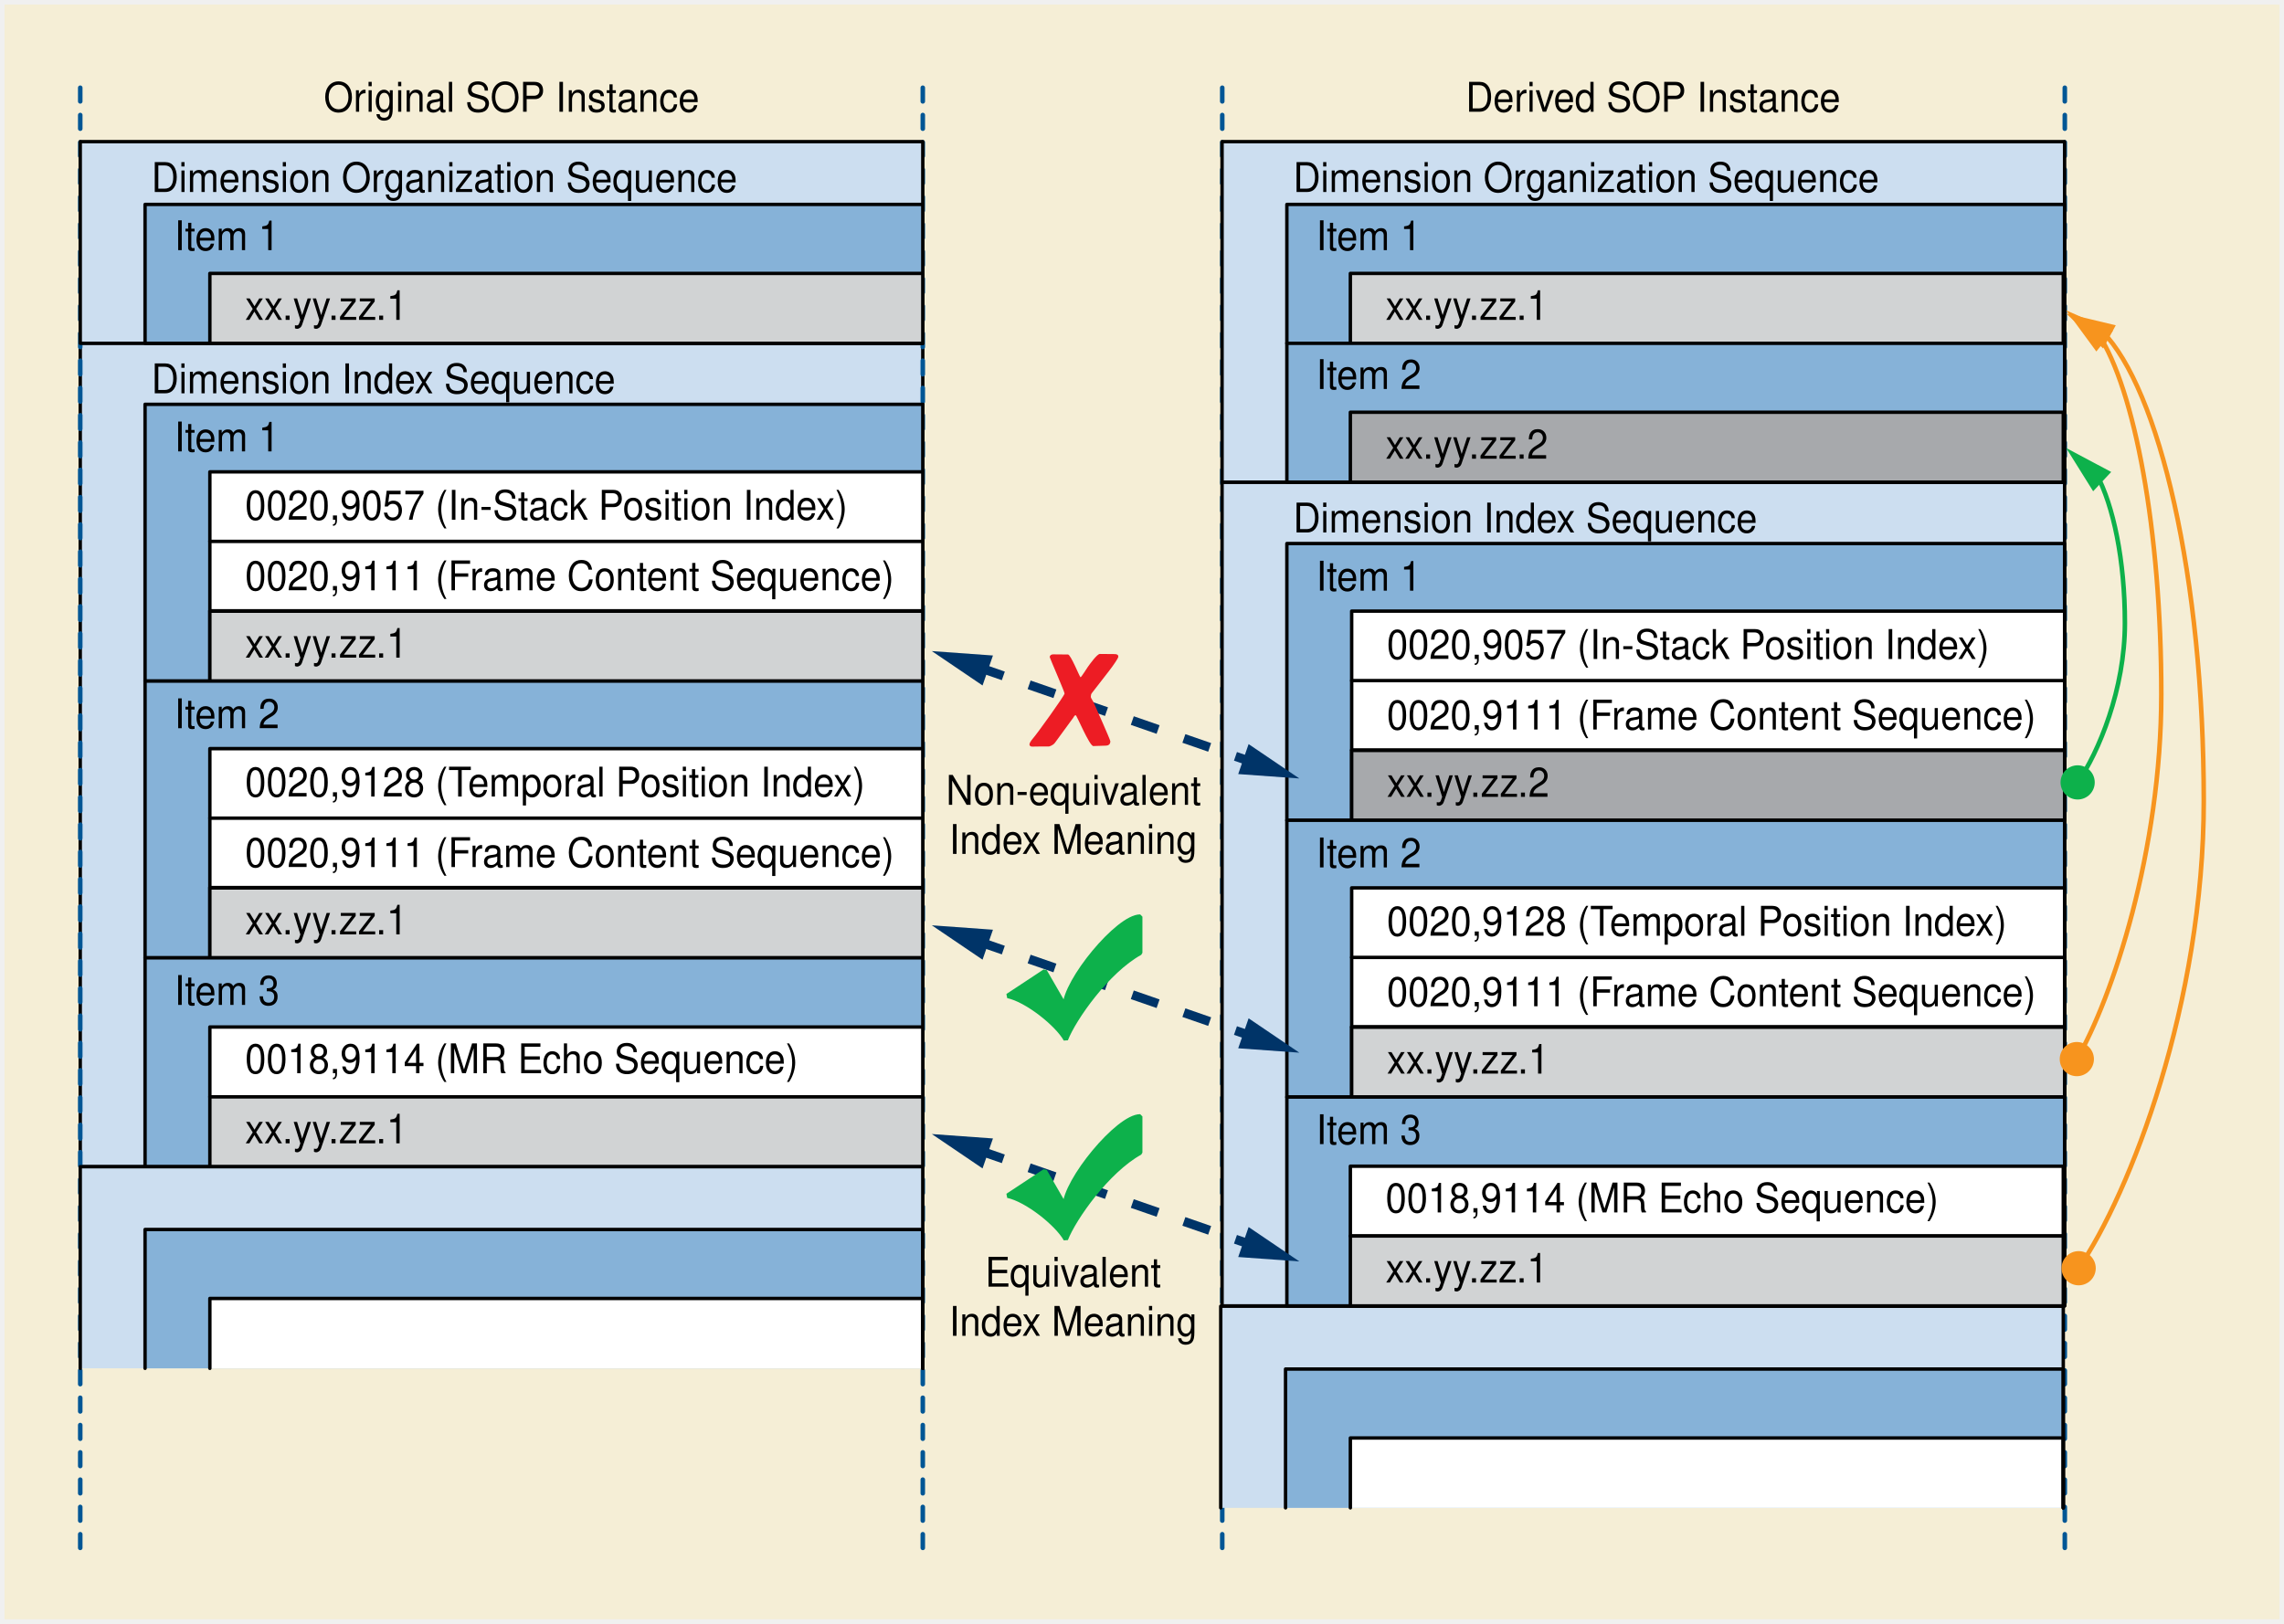
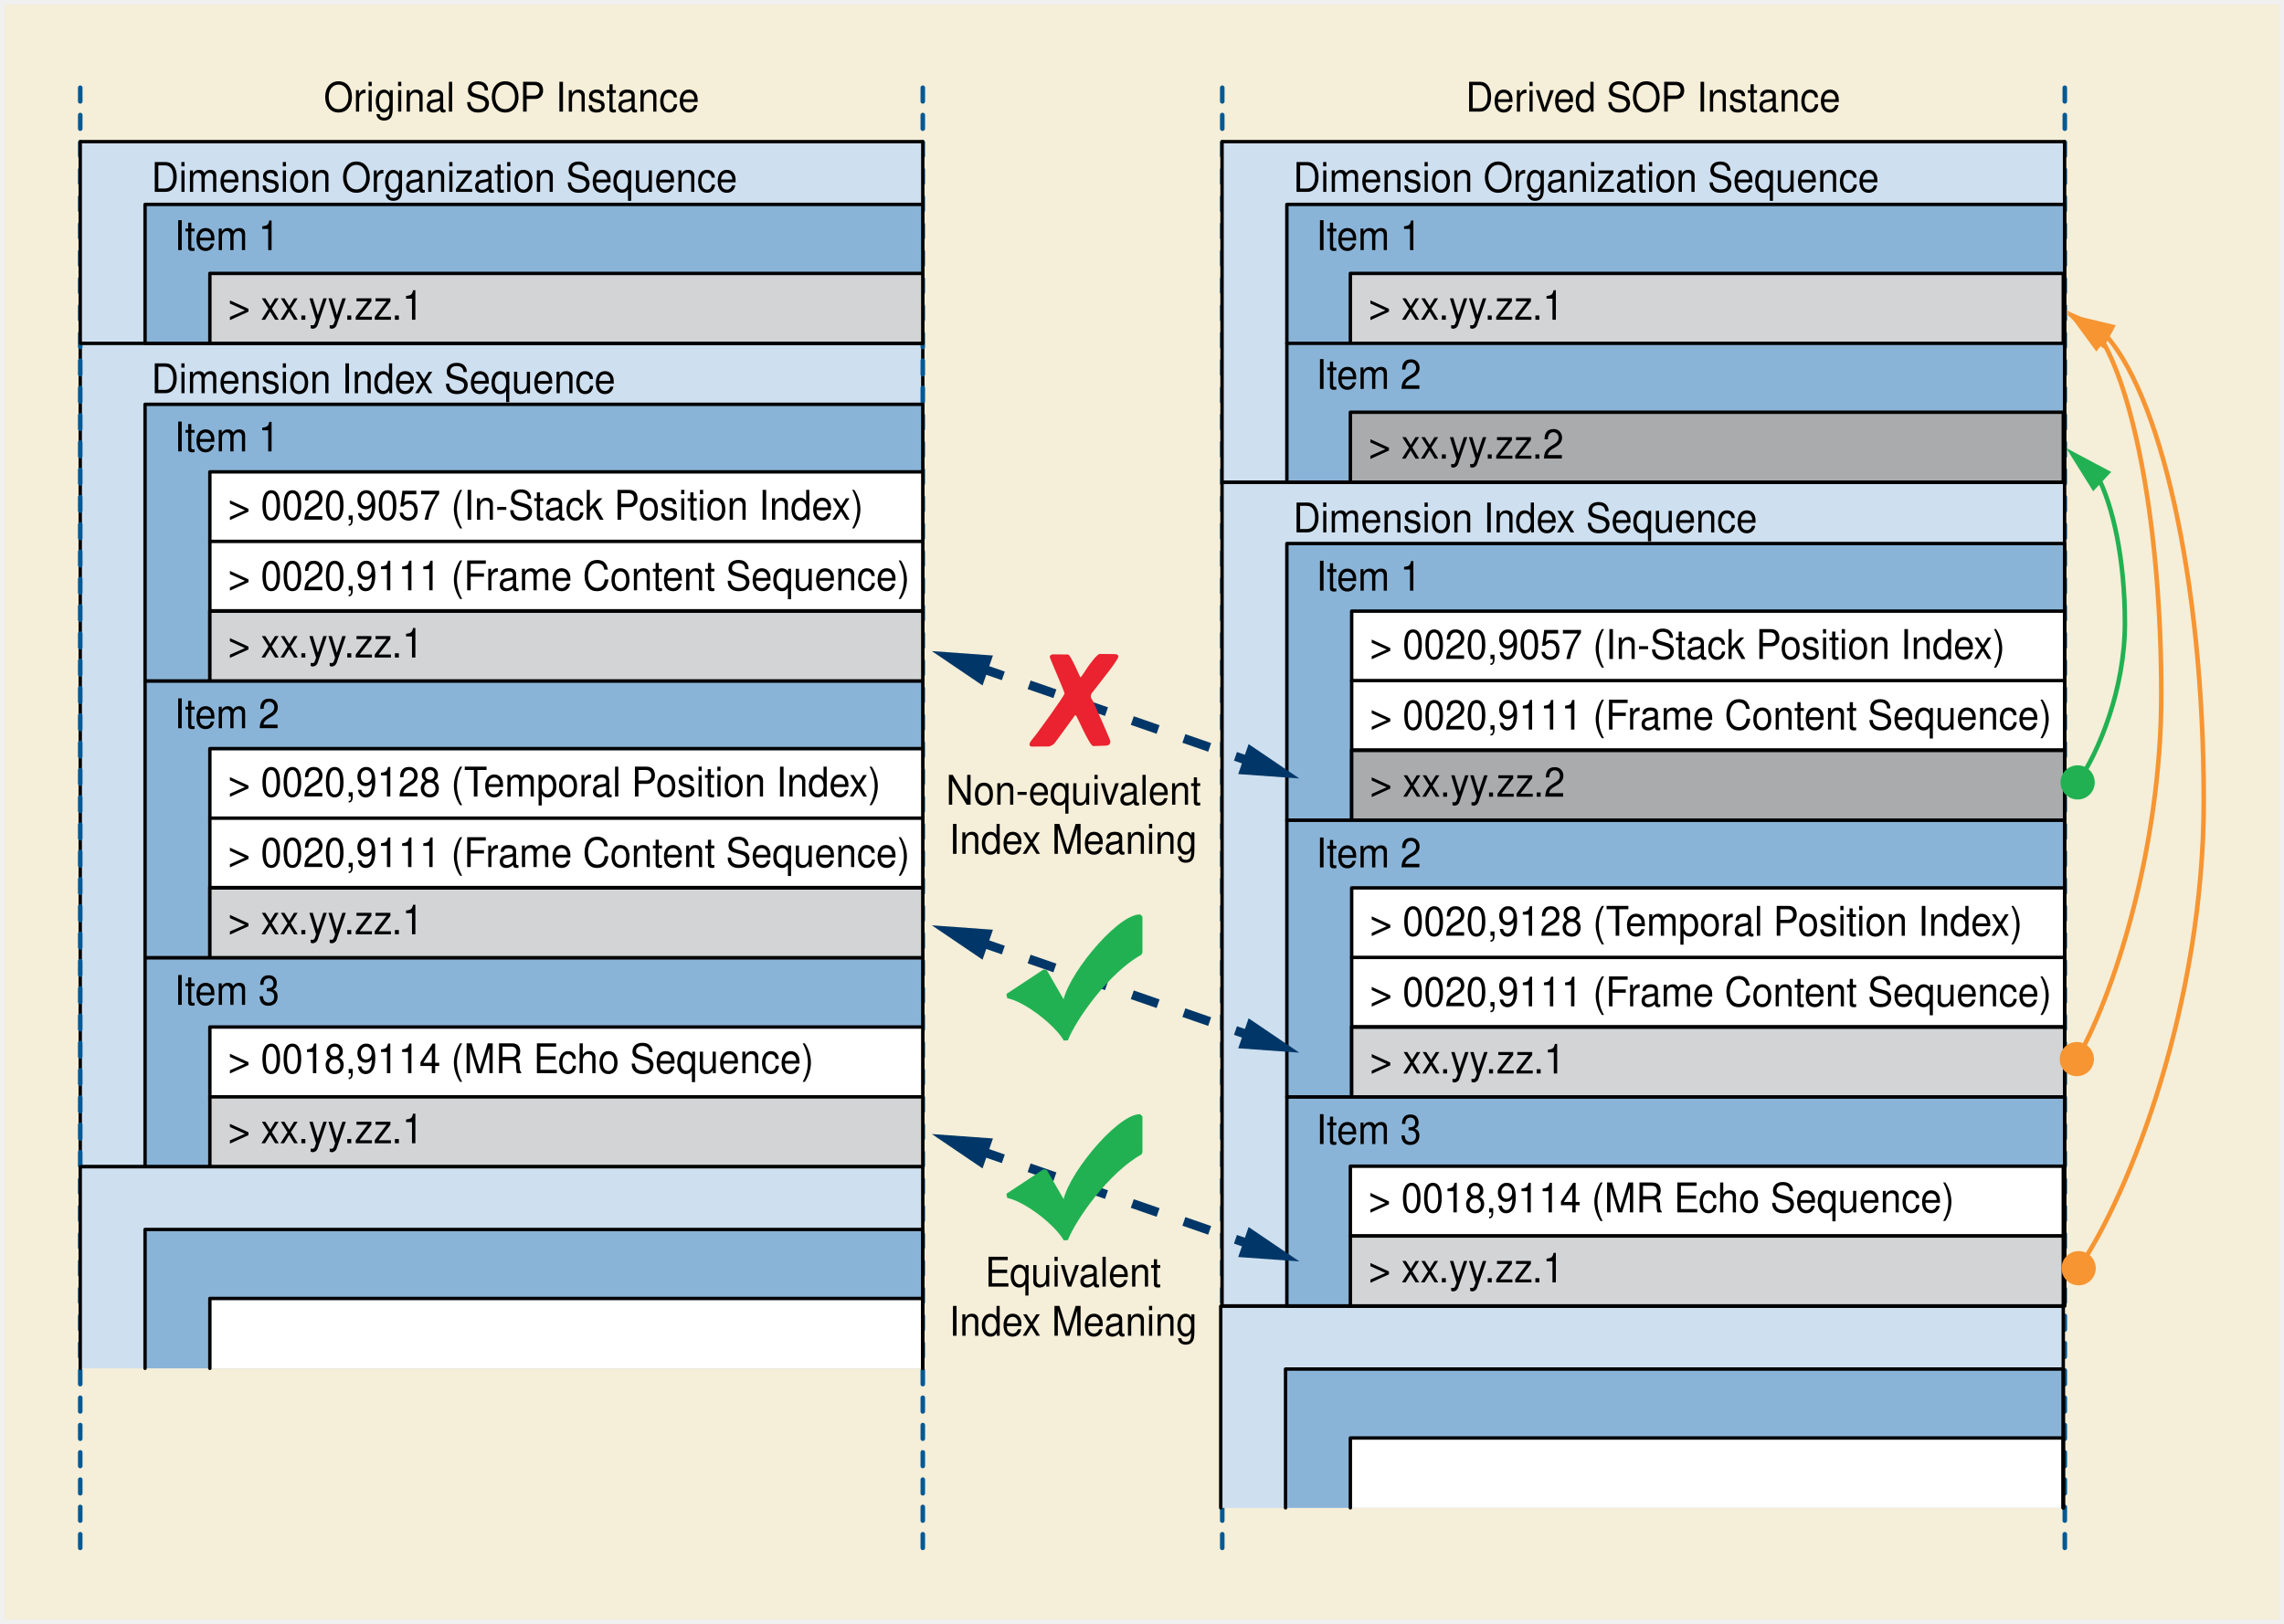
<svg xmlns="http://www.w3.org/2000/svg" version="1.1" id="Layer_1" x="0px" y="0px" width="502px" height="357px" viewBox="0 0 502 357" enable-background="new 0 0 502 357" xml:space="preserve">
  <defs>
    <style type="text/css">
	text {
	  font-family: Helvetica, Verdana, ArialUnicodeMS, san-serif
	}
	</style>
  </defs>
  <g>
   </g>
-   <rect x="1" y="1" fill="#F5EED6" width="500" height="355" />
  <g>
+     <rect x="1" y="1" fill="#F5EED8" width="500" height="355" />
    <g>
      <g>
-         <line fill="#4F8ABE" stroke="#005695" stroke-linecap="round" stroke-linejoin="round" stroke-miterlimit="1" stroke-dasharray="3" x1="453.822" y1="340.288" x2="453.822" y2="16.712" />
-         <line fill="#4F8ABE" stroke="#005695" stroke-linecap="round" stroke-linejoin="round" stroke-miterlimit="1" stroke-dasharray="3" x1="268.639" y1="340.288" x2="268.639" y2="16.712" />
+         <line fill="#538DBE" stroke="#005995" stroke-linecap="round" stroke-linejoin="round" stroke-miterlimit="1" stroke-dasharray="3" x1="453.822" y1="340.288" x2="453.822" y2="16.712" />
+         <line fill="#538DBE" stroke="#005995" stroke-linecap="round" stroke-linejoin="round" stroke-miterlimit="1" stroke-dasharray="3" x1="268.639" y1="340.288" x2="268.639" y2="16.712" />
        <rect x="304.854" y="18.125" fill="none" width="117.313" height="8.51" />
-         <text transform="matrix(0.9288 0 0 1 322.1562 24.5591)" font-size="9">Derived SOP Instance</text>
-         <rect x="268.595" y="106.008" fill="#CCDEF0" stroke="#010101" stroke-width="0.75" stroke-linecap="round" stroke-linejoin="round" stroke-miterlimit="1" width="185.184" height="181.081" />
-         <rect x="268.595" y="31.139" fill="#CCDEF0" stroke="#010101" stroke-width="0.75" stroke-linecap="round" stroke-linejoin="round" stroke-miterlimit="1" width="185.184" height="74.853" />
+         <text transform="matrix(0.9288 0 0 1 322.1562 24.5381)" font-size="9">Derived SOP Instance</text>
+         <rect x="268.595" y="106.008" fill="#CEDFEF" stroke="#010101" stroke-width="0.75" stroke-linecap="round" stroke-linejoin="round" stroke-miterlimit="1" width="185.184" height="181.081" />
+         <rect x="268.595" y="31.139" fill="#CEDFEF" stroke="#010101" stroke-width="0.75" stroke-linecap="round" stroke-linejoin="round" stroke-miterlimit="1" width="185.184" height="74.853" />
        <rect x="284.234" y="35.766" fill="none" width="166.378" height="8.51" />
-         <text transform="matrix(0.9288 0 0 1 284.2305 42.2041)" font-size="9">Dimension Organization Sequence</text>
-         <rect x="282.84" y="44.944" fill="#86B2D8" stroke="#010101" stroke-width="0.75" stroke-linecap="round" stroke-linejoin="round" stroke-miterlimit="1" width="170.938" height="30.524" />
+         <text transform="matrix(0.9288 0 0 1 284.2305 42.1831)" font-size="9">Dimension Organization Sequence</text>
+         <rect x="282.84" y="44.944" fill="#8AB4D7" stroke="#010101" stroke-width="0.75" stroke-linecap="round" stroke-linejoin="round" stroke-miterlimit="1" width="170.938" height="30.524" />
        <rect x="289.279" y="48.556" fill="none" width="161.333" height="8.511" />
-         <text transform="matrix(0.9288 0 0 1 289.2754 54.9946)" font-size="9">Item 1</text>
-         <rect x="296.795" y="60.104" fill="#D1D3D4" stroke="#010101" stroke-width="0.75" stroke-linecap="round" stroke-linejoin="round" stroke-miterlimit="1" width="156.694" height="15.364" />
-         <rect x="304.533" y="63.882" fill="none" width="143.013" height="8.51" />
-         <text transform="matrix(0.9288 0 0 1 304.5303 70.3208)" font-size="9">xx.yy.zz.1</text>
-         <rect x="282.84" y="75.468" fill="#86B2D8" stroke="#010101" stroke-width="0.75" stroke-linecap="round" stroke-linejoin="round" stroke-miterlimit="1" width="170.938" height="30.524" />
+         <text transform="matrix(0.9288 0 0 1 289.2754 54.9736)" font-size="9">Item 1</text>
+         <rect x="296.795" y="60.104" fill="#D2D4D5" stroke="#010101" stroke-width="0.75" stroke-linecap="round" stroke-linejoin="round" stroke-miterlimit="1" width="156.694" height="15.364" />
+         <rect x="300.783" y="63.882" fill="none" width="143.013" height="8.51" />
+         <text transform="matrix(0.9288 0 0 1 300.7803 70.2998)" font-size="9">&gt; xx.yy.zz.1</text>
+         <rect x="282.84" y="75.468" fill="#8AB4D7" stroke="#010101" stroke-width="0.75" stroke-linecap="round" stroke-linejoin="round" stroke-miterlimit="1" width="170.938" height="30.524" />
        <rect x="289.279" y="79.08" fill="none" width="161.333" height="8.511" />
-         <text transform="matrix(0.9288 0 0 1 289.2754 85.5181)" font-size="9">Item 2</text>
-         <rect x="296.795" y="90.629" fill="#A7A9AC" stroke="#010101" stroke-width="0.75" stroke-linecap="round" stroke-linejoin="round" stroke-miterlimit="1" width="156.694" height="15.364" />
-         <rect x="304.533" y="94.407" fill="none" width="143.013" height="8.51" />
-         <text transform="matrix(0.9288 0 0 1 304.5303 100.8442)" font-size="9">xx.yy.zz.2</text>
-         <rect x="268.595" y="287.159" fill="#CCDEF0" width="185.184" height="44.328" />
-         <rect x="282.84" y="300.964" fill="#86B2D8" width="170.938" height="30.523" />
+         <text transform="matrix(0.9288 0 0 1 289.2754 85.4971)" font-size="9">Item 2</text>
+         <rect x="296.795" y="90.629" fill="#A9ABAD" stroke="#010101" stroke-width="0.75" stroke-linecap="round" stroke-linejoin="round" stroke-miterlimit="1" width="156.694" height="15.364" />
+         <rect x="300.783" y="94.407" fill="none" width="143.013" height="8.51" />
+         <text transform="matrix(0.9288 0 0 1 300.7803 100.8232)" font-size="9">&gt; xx.yy.zz.2</text>
+         <rect x="268.595" y="287.159" fill="#CEDFEF" width="185.184" height="44.328" />
+         <rect x="282.84" y="300.964" fill="#8AB4D7" width="170.938" height="30.523" />
        <rect x="296.795" y="316.124" fill="#FFFFFF" width="156.694" height="15.365" />
        <polyline fill="none" stroke="#010101" stroke-width="0.75" stroke-linecap="round" stroke-linejoin="round" stroke-miterlimit="1" points="     453.489,331.489 453.489,287.161 268.306,287.161 268.306,331.489    " />
        <polyline fill="none" stroke="#010101" stroke-width="0.75" stroke-linecap="round" stroke-linejoin="round" stroke-miterlimit="1" points="     453.489,331.489 453.489,300.966 282.551,300.966 282.551,331.489    " />
        <polyline fill="none" stroke="#010101" stroke-width="0.75" stroke-linecap="round" stroke-linejoin="round" stroke-miterlimit="1" points="     296.795,331.489 296.795,316.124 453.489,316.124 453.489,331.489    " />
        <rect x="284.234" y="110.633" fill="none" width="166.378" height="8.51" />
-         <text transform="matrix(0.9288 0 0 1 284.2305 117.0571)" font-size="9">Dimension Index Sequence</text>
-         <rect x="282.84" y="119.492" fill="#86B2D8" stroke="#010101" stroke-width="0.75" stroke-linecap="round" stroke-linejoin="round" stroke-miterlimit="1" width="170.938" height="60.844" />
+         <text transform="matrix(0.9288 0 0 1 284.2305 117.0361)" font-size="9">Dimension Index Sequence</text>
+         <rect x="282.84" y="119.492" fill="#8AB4D7" stroke="#010101" stroke-width="0.75" stroke-linecap="round" stroke-linejoin="round" stroke-miterlimit="1" width="170.938" height="60.844" />
        <g>
          <rect x="289.279" y="123.413" fill="none" width="161.333" height="10.936" />
          <text transform="matrix(0.9288 0 0 1 289.2754 129.8447)" font-size="9">Item 1</text>
        </g>
        <rect x="297.084" y="134.348" fill="#FFFFFF" stroke="#010101" stroke-width="0.75" stroke-linecap="round" stroke-linejoin="round" stroke-miterlimit="1" width="156.694" height="45.82" />
        <line fill="#FFFFFF" stroke="#010101" stroke-width="0.75" stroke-linecap="round" stroke-linejoin="round" stroke-miterlimit="1" x1="297.084" y1="164.887" x2="453.778" y2="164.887" />
        <line fill="#FFFFFF" stroke="#010101" stroke-width="0.75" stroke-linecap="round" stroke-linejoin="round" stroke-miterlimit="1" x1="297.084" y1="149.629" x2="453.778" y2="149.629" />
-         <rect x="304.822" y="138.43" fill="none" width="143.013" height="8.512" />
-         <text transform="matrix(0.9288 0 0 1 304.8184 144.8652)" font-size="9">0020,9057 (In-Stack Position Index)</text>
-         <rect x="304.822" y="153.938" fill="none" width="143.362" height="8.51" />
-         <text transform="matrix(0.9288 0 0 1 304.8184 160.3721)" font-size="9">0020,9111 (Frame Content Sequence)</text>
-         <rect x="297.084" y="164.972" fill="#A7A9AC" stroke="#010101" stroke-width="0.75" stroke-linecap="round" stroke-linejoin="round" stroke-miterlimit="1" width="156.694" height="15.364" />
-         <rect x="304.822" y="168.75" fill="none" width="143.013" height="8.51" />
-         <text transform="matrix(0.9288 0 0 1 304.8184 175.1738)" font-size="9">xx.yy.zz.2</text>
-         <rect x="282.84" y="180.336" fill="#86B2D8" stroke="#010101" stroke-width="0.75" stroke-linecap="round" stroke-linejoin="round" stroke-miterlimit="1" width="170.938" height="60.844" />
+         <rect x="301.072" y="138.43" fill="none" width="143.013" height="8.512" />
+         <text transform="matrix(0.9288 0 0 1 301.0684 144.8652)" font-size="9">&gt; 0020,9057 (In-Stack Position Index)</text>
+         <rect x="301.072" y="153.938" fill="none" width="152.383" height="8.51" />
+         <text transform="matrix(0.9288 0 0 1 301.0723 160.3799)" font-size="9">&gt; 0020,9111 (Frame Content Sequence)</text>
+         <rect x="297.084" y="164.972" fill="#A9ABAD" stroke="#010101" stroke-width="0.75" stroke-linecap="round" stroke-linejoin="round" stroke-miterlimit="1" width="156.694" height="15.364" />
+         <rect x="301.072" y="168.75" fill="none" width="143.013" height="8.51" />
+         <text transform="matrix(0.9288 0 0 1 301.0684 175.1528)" font-size="9">&gt; xx.yy.zz.2</text>
+         <rect x="282.84" y="180.336" fill="#8AB4D7" stroke="#010101" stroke-width="0.75" stroke-linecap="round" stroke-linejoin="round" stroke-miterlimit="1" width="170.938" height="60.844" />
        <g>
          <rect x="289.279" y="184.256" fill="none" width="161.333" height="10.936" />
          <text transform="matrix(0.9288 0 0 1 289.2754 190.6885)" font-size="9">Item 2</text>
        </g>
        <rect x="297.084" y="195.191" fill="#FFFFFF" stroke="#010101" stroke-width="0.75" stroke-linecap="round" stroke-linejoin="round" stroke-miterlimit="1" width="156.694" height="45.82" />
        <line fill="#FFFFFF" stroke="#010101" stroke-width="0.75" stroke-linecap="round" stroke-linejoin="round" stroke-miterlimit="1" x1="297.084" y1="225.73" x2="453.778" y2="225.73" />
        <line fill="#FFFFFF" stroke="#010101" stroke-width="0.75" stroke-linecap="round" stroke-linejoin="round" stroke-miterlimit="1" x1="297.084" y1="210.473" x2="453.778" y2="210.473" />
-         <rect x="304.822" y="199.273" fill="none" width="143.013" height="8.512" />
-         <text transform="matrix(0.9288 0 0 1 304.8184 205.709)" font-size="9">0020,9128 (Temporal Position Index)</text>
-         <rect x="304.822" y="214.781" fill="none" width="143.362" height="8.51" />
-         <text transform="matrix(0.9288 0 0 1 304.8184 221.2158)" font-size="9">0020,9111 (Frame Content Sequence)</text>
-         <rect x="297.084" y="225.816" fill="#D1D3D4" stroke="#010101" stroke-width="0.75" stroke-linecap="round" stroke-linejoin="round" stroke-miterlimit="1" width="156.694" height="15.363" />
-         <rect x="304.822" y="229.594" fill="none" width="143.013" height="8.51" />
-         <text transform="matrix(0.9288 0 0 1 304.8184 236.0176)" font-size="9">xx.yy.zz.1</text>
-         <rect x="282.84" y="241.18" fill="#86B2D8" stroke="#010101" stroke-width="0.75" stroke-linecap="round" stroke-linejoin="round" stroke-miterlimit="1" width="170.938" height="45.909" />
+         <rect x="301.072" y="199.273" fill="none" width="150.156" height="8.512" />
+         <text transform="matrix(0.9288 0 0 1 301.0723 205.7158)" font-size="9">&gt; 0020,9128 (Temporal Position Index)</text>
+         <rect x="301.072" y="214.781" fill="none" width="150.506" height="8.51" />
+         <text transform="matrix(0.9288 0 0 1 301.0723 221.2236)" font-size="9">&gt; 0020,9111 (Frame Content Sequence)</text>
+         <rect x="297.084" y="225.816" fill="#D2D4D5" stroke="#010101" stroke-width="0.75" stroke-linecap="round" stroke-linejoin="round" stroke-miterlimit="1" width="156.694" height="15.363" />
+         <rect x="301.072" y="229.594" fill="none" width="143.013" height="8.51" />
+         <text transform="matrix(0.9288 0 0 1 301.0684 235.9961)" font-size="9">&gt; xx.yy.zz.1</text>
+         <rect x="282.84" y="241.18" fill="#8AB4D7" stroke="#010101" stroke-width="0.75" stroke-linecap="round" stroke-linejoin="round" stroke-miterlimit="1" width="170.938" height="45.909" />
        <g>
          <rect x="289.279" y="245.098" fill="none" width="161.333" height="10.927" />
-           <text transform="matrix(0.9288 0 0 1 289.2754 251.5254)" font-size="9">Item 3</text>
+           <text transform="matrix(0.9288 0 0 1 289.2754 251.5039)" font-size="9">Item 3</text>
        </g>
        <rect x="296.795" y="256.376" fill="#FFFFFF" stroke="#010101" stroke-width="0.75" stroke-linecap="round" stroke-linejoin="round" stroke-miterlimit="1" width="156.694" height="15.352" />
-         <rect x="304.533" y="260.104" fill="none" width="143.013" height="8.506" />
-         <text transform="matrix(0.9288 0 0 1 304.5303 266.5449)" font-size="9">0018,9114 (MR Echo Sequence)</text>
-         <rect x="296.795" y="271.728" fill="#D1D3D4" stroke="#010101" stroke-width="0.75" stroke-linecap="round" stroke-linejoin="round" stroke-miterlimit="1" width="156.694" height="15.361" />
-         <rect x="304.533" y="275.503" fill="none" width="143.013" height="8.512" />
-         <text transform="matrix(0.9288 0 0 1 304.5303 281.9512)" font-size="9">xx.yy.zz.1</text>
-       </g>
-       <g>
-         <g>
-           <path fill="none" stroke="#0DB14B" d="M460.808,104.285c3.667,6.796,6.224,18.895,6.224,32.688      c0,14.565-5.734,28.346-10.466,35.197" />
-           <g>
-             <polygon fill="#0DB14B" points="460.055,108.001 454.109,98.482 464.018,103.753      " />
-           </g>
-           <g>
-             <circle fill="#0DB14B" cx="456.645" cy="172.004" r="3.759" />
-           </g>
-         </g>
-       </g>
-       <g>
-         <g>
-           <path fill="none" stroke="#F7941E" d="M461.221,73.504c7.861,11.954,13.811,42.885,13.811,79.16      c0,34.352-10.732,66.718-18.641,80.337" />
-           <g>
-             <polygon fill="#F7941E" points="460.752,77.27 454.109,68.223 464.386,72.735      " />
-           </g>
-           <g>
-             <circle fill="#F7941E" cx="456.466" cy="232.832" r="3.76" />
-           </g>
-         </g>
-       </g>
-       <g>
-         <g>
-           <path fill="none" stroke="#F7941E" d="M462.041,72.853c12.513,12.623,22.323,54.047,22.323,103.203      c0,44.423-16.116,86.224-27.604,102.907" />
-           <g>
-             <polygon fill="#F7941E" points="462.258,76.62 454.109,68.902 465.025,71.511      " />
-           </g>
-           <g>
-             <circle fill="#F7941E" cx="456.867" cy="278.807" r="3.76" />
-           </g>
-         </g>
-       </g>
-     </g>
-     <g>
-       <rect x="17.637" y="75.398" fill="#CCDEF0" stroke="#010101" stroke-width="0.75" stroke-linecap="round" stroke-linejoin="round" stroke-miterlimit="1" width="185.184" height="181.105" />
-       <rect x="53.852" y="18.125" fill="none" width="117.313" height="8.51" />
-       <text transform="matrix(0.9288 0 0 1 71.1558 24.5591)" font-size="9">Original SOP Instance</text>
-       <line fill="#4F8ABE" stroke="#005695" stroke-linecap="round" stroke-linejoin="round" stroke-miterlimit="1" stroke-dasharray="3" x1="202.82" y1="340.288" x2="202.82" y2="16.712" />
-       <line fill="#4F8ABE" stroke="#005695" stroke-linecap="round" stroke-linejoin="round" stroke-miterlimit="1" stroke-dasharray="3" x1="17.637" y1="340.288" x2="17.637" y2="16.712" />
-       <rect x="17.637" y="31.139" fill="#CCDEF0" stroke="#010101" stroke-width="0.75" stroke-linecap="round" stroke-linejoin="round" stroke-miterlimit="1" width="185.184" height="44.329" />
-       <rect x="33.276" y="35.766" fill="none" width="166.378" height="8.51" />
-       <text transform="matrix(0.9288 0 0 1 33.2754 42.2041)" font-size="9">Dimension Organization Sequence</text>
-       <rect x="31.882" y="44.944" fill="#86B2D8" stroke="#010101" stroke-width="0.75" stroke-linecap="round" stroke-linejoin="round" stroke-miterlimit="1" width="170.938" height="30.524" />
-       <rect x="38.321" y="48.556" fill="none" width="161.333" height="8.511" />
-       <text transform="matrix(0.9288 0 0 1 38.3203 54.9946)" font-size="9">Item 1</text>
-       <g>
-         <rect x="46.126" y="60.104" fill="#D1D3D4" stroke="#010101" stroke-width="0.75" stroke-linecap="round" stroke-linejoin="round" stroke-miterlimit="1" width="156.694" height="15.364" />
-       </g>
-       <rect x="53.864" y="63.882" fill="none" width="143.013" height="8.51" />
-       <text transform="matrix(0.9288 0 0 1 53.8633 70.3208)" font-size="9">xx.yy.zz.1</text>
-       <rect x="33.276" y="80.023" fill="none" width="166.378" height="8.51" />
-       <text transform="matrix(0.9288 0 0 1 33.2754 86.46)" font-size="9">Dimension Index Sequence</text>
-       <g>
-         <rect x="31.882" y="88.882" fill="#86B2D8" stroke="#010101" stroke-width="0.75" stroke-linecap="round" stroke-linejoin="round" stroke-miterlimit="1" width="170.938" height="60.843" />
+         <rect x="300.783" y="260.104" fill="none" width="143.013" height="8.506" />
+         <text transform="matrix(0.9288 0 0 1 300.7803 266.5244)" font-size="9">&gt; 0018,9114 (MR Echo Sequence)</text>
+         <rect x="296.795" y="271.728" fill="#D2D4D5" stroke="#010101" stroke-width="0.75" stroke-linecap="round" stroke-linejoin="round" stroke-miterlimit="1" width="156.694" height="15.361" />
+         <rect x="300.783" y="275.503" fill="none" width="143.013" height="8.512" />
+         <text transform="matrix(0.9288 0 0 1 300.7803 281.9297)" font-size="9">&gt; xx.yy.zz.1</text>
+       </g>
+       <g>
+         <g>
+           <g>
+             <path fill="none" stroke="#21B152" d="M460.808,104.285c3.667,6.796,6.224,18.895,6.224,32.688       c0,14.565-5.734,28.346-10.466,35.197" />
+             <g>
+               <polygon fill="#21B152" points="460.055,108.001 454.109,98.482 464.018,103.753       " />
+             </g>
+             <g>
+               <circle fill="#21B152" cx="456.645" cy="172.004" r="3.759" />
+             </g>
+           </g>
+         </g>
+         <g>
+           <g>
+             <path fill="none" stroke="#F69532" d="M461.221,73.504c7.861,11.954,13.811,42.885,13.811,79.16       c0,34.352-10.732,66.718-18.641,80.337" />
+             <g>
+               <polygon fill="#F69532" points="460.752,77.27 454.109,68.223 464.386,72.735       " />
+             </g>
+             <g>
+               <circle fill="#F69532" cx="456.466" cy="232.832" r="3.76" />
+             </g>
+           </g>
+         </g>
+         <g>
+           <g>
+             <path fill="none" stroke="#F69532" d="M462.041,72.853c12.513,12.623,22.323,54.047,22.323,103.203       c0,44.423-16.116,86.224-27.604,102.907" />
+             <g>
+               <polygon fill="#F69532" points="462.258,76.62 454.109,68.902 465.025,71.511       " />
+             </g>
+             <g>
+               <circle fill="#F69532" cx="456.867" cy="278.807" r="3.76" />
+             </g>
+           </g>
+         </g>
+       </g>
+       <g>
+         <rect x="17.637" y="75.398" fill="#CEDFEF" stroke="#010101" stroke-width="0.75" stroke-linecap="round" stroke-linejoin="round" stroke-miterlimit="1" width="185.184" height="181.105" />
+         <rect x="53.852" y="18.125" fill="none" width="117.313" height="8.51" />
+         <text transform="matrix(0.9288 0 0 1 71.1558 24.5381)" font-size="9">Original SOP Instance</text>
+         <line fill="#538DBE" stroke="#005995" stroke-linecap="round" stroke-linejoin="round" stroke-miterlimit="1" stroke-dasharray="3" x1="202.82" y1="340.288" x2="202.82" y2="16.712" />
+         <line fill="#538DBE" stroke="#005995" stroke-linecap="round" stroke-linejoin="round" stroke-miterlimit="1" stroke-dasharray="3" x1="17.637" y1="340.288" x2="17.637" y2="16.712" />
+         <rect x="17.637" y="31.139" fill="#CEDFEF" stroke="#010101" stroke-width="0.75" stroke-linecap="round" stroke-linejoin="round" stroke-miterlimit="1" width="185.184" height="44.329" />
+         <rect x="33.276" y="35.766" fill="none" width="166.378" height="8.51" />
+         <text transform="matrix(0.9288 0 0 1 33.2754 42.1831)" font-size="9">Dimension Organization Sequence</text>
+         <rect x="31.882" y="44.944" fill="#8AB4D7" stroke="#010101" stroke-width="0.75" stroke-linecap="round" stroke-linejoin="round" stroke-miterlimit="1" width="170.938" height="30.524" />
+         <rect x="38.321" y="48.556" fill="none" width="161.333" height="8.511" />
+         <text transform="matrix(0.9288 0 0 1 38.3203 54.9736)" font-size="9">Item 1</text>
+         <g>
+           <rect x="46.126" y="60.104" fill="#D2D4D5" stroke="#010101" stroke-width="0.75" stroke-linecap="round" stroke-linejoin="round" stroke-miterlimit="1" width="156.694" height="15.364" />
+         </g>
+         <rect x="50.114" y="63.882" fill="none" width="143.013" height="8.51" />
+         <text transform="matrix(0.9288 0 0 1 50.1133 70.2998)" font-size="9">&gt; xx.yy.zz.1</text>
+         <rect x="33.276" y="80.023" fill="none" width="166.378" height="8.51" />
+         <text transform="matrix(0.9288 0 0 1 33.2754 86.439)" font-size="9">Dimension Index Sequence</text>
+         <rect x="31.882" y="88.882" fill="#8AB4D7" stroke="#010101" stroke-width="0.75" stroke-linecap="round" stroke-linejoin="round" stroke-miterlimit="1" width="170.938" height="60.843" />
        <g>
          <rect x="38.321" y="92.802" fill="none" width="161.333" height="10.936" />
          <text transform="matrix(0.9288 0 0 1 38.3208 99.2412)" font-size="9">Item 1</text>
        </g>
        <g>
          <rect x="46.126" y="103.738" fill="#FFFFFF" stroke="#010101" stroke-width="0.75" stroke-linecap="round" stroke-linejoin="round" stroke-miterlimit="1" width="156.694" height="45.819" />
          <line fill="#FFFFFF" stroke="#010101" stroke-width="0.75" stroke-linecap="round" stroke-linejoin="round" stroke-miterlimit="1" x1="46.126" y1="134.277" x2="202.82" y2="134.277" />
          <line fill="#FFFFFF" stroke="#010101" stroke-width="0.75" stroke-linecap="round" stroke-linejoin="round" stroke-miterlimit="1" x1="46.126" y1="119.019" x2="202.82" y2="119.019" />
        </g>
-         <rect x="53.864" y="107.82" fill="none" width="143.013" height="8.511" />
-         <text transform="matrix(0.9288 0 0 1 53.8633 114.2617)" font-size="9">0020,9057 (In-Stack Position Index)</text>
-         <rect x="53.864" y="123.327" fill="none" width="143.362" height="8.509" />
-         <text transform="matrix(0.9288 0 0 1 53.8633 129.7686)" font-size="9">0020,9111 (Frame Content Sequence)</text>
-         <g>
-           <g>
-             <rect x="46.126" y="134.362" fill="#D1D3D4" stroke="#010101" stroke-width="0.75" stroke-linecap="round" stroke-linejoin="round" stroke-miterlimit="1" width="156.694" height="15.363" />
-           </g>
-           <rect x="53.864" y="138.139" fill="none" width="143.013" height="8.511" />
-           <text transform="matrix(0.9288 0 0 1 53.8633 144.5742)" font-size="9">xx.yy.zz.1</text>
-         </g>
-       </g>
-       <rect x="31.882" y="149.725" fill="#86B2D8" stroke="#010101" stroke-width="0.75" stroke-linecap="round" stroke-linejoin="round" stroke-miterlimit="1" width="170.938" height="60.843" />
-       <g>
-         <rect x="38.321" y="153.646" fill="none" width="161.333" height="10.936" />
-         <text transform="matrix(0.9288 0 0 1 38.3208 160.0889)" font-size="9">Item 2</text>
-       </g>
-       <rect x="46.126" y="164.582" fill="#FFFFFF" stroke="#010101" stroke-width="0.75" stroke-linecap="round" stroke-linejoin="round" stroke-miterlimit="1" width="156.694" height="45.819" />
-       <line fill="#FFFFFF" stroke="#010101" stroke-width="0.75" stroke-linecap="round" stroke-linejoin="round" stroke-miterlimit="1" x1="46.126" y1="195.121" x2="202.82" y2="195.121" />
-       <line fill="#FFFFFF" stroke="#010101" stroke-width="0.75" stroke-linecap="round" stroke-linejoin="round" stroke-miterlimit="1" x1="46.126" y1="179.861" x2="202.82" y2="179.861" />
-       <rect x="53.864" y="168.665" fill="none" width="143.013" height="8.51" />
-       <text transform="matrix(0.9288 0 0 1 53.8633 175.1094)" font-size="9">0020,9128 (Temporal Position Index)</text>
-       <rect x="53.864" y="184.17" fill="none" width="143.362" height="8.51" />
-       <text transform="matrix(0.9288 0 0 1 53.8633 190.6162)" font-size="9">0020,9111 (Frame Content Sequence)</text>
-       <g>
-         <rect x="46.126" y="195.205" fill="#D1D3D4" stroke="#010101" stroke-width="0.75" stroke-linecap="round" stroke-linejoin="round" stroke-miterlimit="1" width="156.694" height="15.363" />
-       </g>
-       <rect x="53.864" y="198.982" fill="none" width="143.013" height="8.512" />
-       <text transform="matrix(0.9288 0 0 1 53.8633 205.418)" font-size="9">xx.yy.zz.1</text>
-       <rect x="31.882" y="210.568" fill="#86B2D8" stroke="#010101" stroke-width="0.75" stroke-linecap="round" stroke-linejoin="round" stroke-miterlimit="1" width="170.938" height="45.935" />
-       <g>
-         <rect x="38.321" y="214.49" fill="none" width="161.333" height="10.936" />
-         <text transform="matrix(0.9288 0 0 1 38.3208 220.9258)" font-size="9">Item 3</text>
-       </g>
-       <rect x="46.126" y="225.775" fill="#FFFFFF" stroke="#010101" stroke-width="0.75" stroke-linecap="round" stroke-linejoin="round" stroke-miterlimit="1" width="156.694" height="15.363" />
-       <rect x="53.864" y="229.508" fill="none" width="143.013" height="8.51" />
-       <text transform="matrix(0.9288 0 0 1 53.8633 235.9453)" font-size="9">0018,9114 (MR Echo Sequence)</text>
-       <rect x="46.126" y="241.139" fill="#D1D3D4" stroke="#010101" stroke-width="0.75" stroke-linecap="round" stroke-linejoin="round" stroke-miterlimit="1" width="156.694" height="15.364" />
-       <rect x="53.864" y="244.916" fill="none" width="143.013" height="8.511" />
-       <text transform="matrix(0.9288 0 0 1 53.8633 251.3516)" font-size="9">xx.yy.zz.1</text>
-       <rect x="17.875" y="256.489" fill="#CCDEF0" width="185.184" height="44.328" />
-       <rect x="32.12" y="270.294" fill="#86B2D8" width="170.938" height="30.523" />
-       <rect x="46.075" y="285.454" fill="#FFFFFF" width="156.694" height="15.363" />
-       <polyline fill="none" stroke="#010101" stroke-width="0.75" stroke-linecap="round" stroke-linejoin="round" stroke-miterlimit="1" points="    202.82,300.817 202.82,256.489 17.637,256.489 17.637,300.817   " />
-       <polyline fill="none" stroke="#010101" stroke-width="0.75" stroke-linecap="round" stroke-linejoin="round" stroke-miterlimit="1" points="    202.82,300.817 202.82,270.294 31.882,270.294 31.882,300.817   " />
-       <polyline fill="none" stroke="#010101" stroke-width="0.75" stroke-linecap="round" stroke-linejoin="round" stroke-miterlimit="1" points="    46.126,300.817 46.126,285.454 202.82,285.454 202.82,300.817   " />
+         <rect x="50.114" y="107.82" fill="none" width="143.013" height="8.511" />
+         <text transform="matrix(0.9288 0 0 1 50.1133 114.2617)" font-size="9">&gt; 0020,9057 (In-Stack Position Index)</text>
+         <rect x="50.114" y="123.327" fill="none" width="152.418" height="8.509" />
+         <text transform="matrix(0.9288 0 0 1 50.1143 129.7695)" font-size="9">&gt; 0020,9111 (Frame Content Sequence)</text>
+         <g>
+           <rect x="46.126" y="134.362" fill="#D2D4D5" stroke="#010101" stroke-width="0.75" stroke-linecap="round" stroke-linejoin="round" stroke-miterlimit="1" width="156.694" height="15.363" />
+         </g>
+         <rect x="50.114" y="138.139" fill="none" width="143.013" height="8.511" />
+         <text transform="matrix(0.9288 0 0 1 50.1133 144.5532)" font-size="9">&gt; xx.yy.zz.1</text>
+         <rect x="31.882" y="149.725" fill="#8AB4D7" stroke="#010101" stroke-width="0.75" stroke-linecap="round" stroke-linejoin="round" stroke-miterlimit="1" width="170.938" height="60.843" />
+         <g>
+           <rect x="38.321" y="153.646" fill="none" width="161.333" height="10.936" />
+           <text transform="matrix(0.9288 0 0 1 38.3208 160.0889)" font-size="9">Item 2</text>
+         </g>
+         <rect x="46.126" y="164.582" fill="#FFFFFF" stroke="#010101" stroke-width="0.75" stroke-linecap="round" stroke-linejoin="round" stroke-miterlimit="1" width="156.694" height="45.819" />
+         <line fill="#FFFFFF" stroke="#010101" stroke-width="0.75" stroke-linecap="round" stroke-linejoin="round" stroke-miterlimit="1" x1="46.126" y1="195.121" x2="202.82" y2="195.121" />
+         <line fill="#FFFFFF" stroke="#010101" stroke-width="0.75" stroke-linecap="round" stroke-linejoin="round" stroke-miterlimit="1" x1="46.126" y1="179.861" x2="202.82" y2="179.861" />
+         <rect x="50.114" y="168.665" fill="none" width="151.568" height="8.51" />
+         <text transform="matrix(0.9288 0 0 1 50.1143 175.1064)" font-size="9">&gt; 0020,9128 (Temporal Position Index)</text>
+         <rect x="50.114" y="184.17" fill="none" width="153.176" height="8.51" />
+         <text transform="matrix(0.9288 0 0 1 50.1143 190.6123)" font-size="9">&gt; 0020,9111 (Frame Content Sequence)</text>
+         <g>
+           <rect x="46.126" y="195.205" fill="#D2D4D5" stroke="#010101" stroke-width="0.75" stroke-linecap="round" stroke-linejoin="round" stroke-miterlimit="1" width="156.694" height="15.363" />
+         </g>
+         <rect x="50.114" y="198.982" fill="none" width="143.013" height="8.512" />
+         <text transform="matrix(0.9288 0 0 1 50.1133 205.3965)" font-size="9">&gt; xx.yy.zz.1</text>
+         <rect x="31.882" y="210.568" fill="#8AB4D7" stroke="#010101" stroke-width="0.75" stroke-linecap="round" stroke-linejoin="round" stroke-miterlimit="1" width="170.938" height="45.935" />
+         <g>
+           <rect x="38.321" y="214.49" fill="none" width="161.333" height="10.936" />
+           <text transform="matrix(0.9288 0 0 1 38.3208 220.9043)" font-size="9">Item 3</text>
+         </g>
+         <rect x="46.126" y="225.775" fill="#FFFFFF" stroke="#010101" stroke-width="0.75" stroke-linecap="round" stroke-linejoin="round" stroke-miterlimit="1" width="156.694" height="15.363" />
+         <rect x="50.114" y="229.508" fill="none" width="143.013" height="8.51" />
+         <text transform="matrix(0.9288 0 0 1 50.1133 235.9248)" font-size="9">&gt; 0018,9114 (MR Echo Sequence)</text>
+         <rect x="46.126" y="241.139" fill="#D2D4D5" stroke="#010101" stroke-width="0.75" stroke-linecap="round" stroke-linejoin="round" stroke-miterlimit="1" width="156.694" height="15.364" />
+         <rect x="50.114" y="244.916" fill="none" width="143.013" height="8.511" />
+         <text transform="matrix(0.9288 0 0 1 50.1133 251.3301)" font-size="9">&gt; xx.yy.zz.1</text>
+         <rect x="17.875" y="256.489" fill="#CEDFEF" width="185.184" height="44.328" />
+         <rect x="32.12" y="270.294" fill="#8AB4D7" width="170.938" height="30.523" />
+         <rect x="46.075" y="285.454" fill="#FFFFFF" width="156.694" height="15.363" />
+         <polyline fill="none" stroke="#010101" stroke-width="0.75" stroke-linecap="round" stroke-linejoin="round" stroke-miterlimit="1" points="     202.82,300.817 202.82,256.489 17.637,256.489 17.637,300.817    " />
+         <polyline fill="none" stroke="#010101" stroke-width="0.75" stroke-linecap="round" stroke-linejoin="round" stroke-miterlimit="1" points="     202.82,300.817 202.82,270.294 31.882,270.294 31.882,300.817    " />
+         <polyline fill="none" stroke="#010101" stroke-width="0.75" stroke-linecap="round" stroke-linejoin="round" stroke-miterlimit="1" points="     46.126,300.817 46.126,285.454 202.82,285.454 202.82,300.817    " />
+       </g>
+       <g>
+         <rect x="205.524" y="276.435" fill="none" width="61.016" height="22.34" />
+         <text transform="matrix(0.9288 0 0 1 216.5132 282.8457)">
+           <tspan x="0" y="0" font-size="9">Equivalent</tspan>
+           <tspan x="-8.506" y="10.801" font-size="9">Index Meaning</tspan>
+         </text>
+         <rect x="205.524" y="170.493" fill="none" width="61.016" height="22.341" />
+         <text transform="matrix(0.9288 0 0 1 207.917 176.9048)">
+           <tspan x="0" y="0" font-size="9">Non-equivalent</tspan>
+           <tspan x="0.749" y="10.8" font-size="9">Index Meaning</tspan>
+         </text>
+         <g>
+           <g>
+             <line fill="none" stroke="#003768" stroke-width="2" stroke-linejoin="round" stroke-dasharray="6,6" x1="214.852" y1="146.621" x2="275.536" y2="167.657" />
+             <g>
+               <polygon fill="#003768" points="215.956,150.694 204.807,143.139 218.24,144.106       " />
+             </g>
+             <g>
+               <polygon fill="#003768" points="272.147,170.172 285.581,171.139 274.432,163.584       " />
+             </g>
+           </g>
+         </g>
+         <g>
+           <g>
+             <line fill="none" stroke="#003768" stroke-width="2" stroke-linejoin="round" stroke-dasharray="6,6" x1="214.852" y1="206.904" x2="275.536" y2="227.939" />
+             <g>
+               <polygon fill="#003768" points="215.956,210.977 204.807,203.422 218.24,204.389       " />
+             </g>
+             <g>
+               <polygon fill="#003768" points="272.147,230.455 285.581,231.422 274.432,223.867       " />
+             </g>
+           </g>
+         </g>
+         <g>
+           <g>
+             <line fill="none" stroke="#003768" stroke-width="2" stroke-linejoin="round" stroke-dasharray="6,6" x1="214.852" y1="252.794" x2="275.536" y2="273.829" />
+             <g>
+               <polygon fill="#003768" points="215.956,256.866 204.807,249.312 218.24,250.278       " />
+             </g>
+             <g>
+               <polygon fill="#003768" points="272.147,276.345 285.581,277.312 274.432,269.757       " />
+             </g>
+           </g>
+         </g>
+         <path fill="#EB222F" d="M239.975,152.375c-0.14,0.181-0.224,0.45-0.224,0.72c0,0.271,0,0.271,0.613,1.32     c0.056,0.12,3.678,8.22,3.678,8.55c0,0.63-0.362,0.96-1.059,0.96c0,0-2.368,0.09-2.675,0.09c-0.864,0-3.651-6.779-3.874-6.779     c-0.167,0-0.278,0.09-0.558,0.569c-0.111,0.12-3.678,5.069-4.012,5.489c-0.473,0.631-1.309,0.811-1.309,0.811     c-0.363-0.029-3.707,0.03-3.734,0.03c-0.307,0-0.557-0.21-0.557-0.45c0-0.3,0.25-0.72,0.695-1.26     c0.949-1.051,7.021-9.51,7.021-9.96c0-0.39-3.26-7.829-3.26-8.009c0-0.361,0.307-0.601,0.754-0.601c0.11,0,3.147,0.03,3.259,0.03     c0.612,0,2.591,5.01,2.758,5.01s1.506-2.16,1.562-2.221c0.529-0.75,2.09-2.909,2.675-2.909c0.223,0,3.037,0.03,3.26,0.03     c0.529,0,0.81,0.18,0.81,0.569c0,0.33-1.172,1.979-1.311,2.16C244.293,146.855,240.28,151.955,239.975,152.375z" />
+         <path fill="#21B152" stroke="#21B152" stroke-miterlimit="1" d="M250.593,209.471c-7.231,4-14.562,14.447-16.347,19.049     c-1.896-3.398-8.594-8.719-12.774-9.58l8.173-5.396l4.414,7.65c0-5.449,11.633-19.674,16.534-19.674V209.471z" />
+         <path fill="#21B152" stroke="#21B152" stroke-miterlimit="1" d="M250.593,253.392c-7.231,4-14.562,14.445-16.347,19.049     c-1.896-3.4-8.594-8.721-12.774-9.582l8.173-5.395l4.414,7.648c0-5.449,11.633-19.673,16.534-19.673V253.392z" />
+       </g>
    </g>
-     <rect x="205.524" y="276.435" fill="none" width="61.016" height="22.34" />
-     <text transform="matrix(0.9288 0 0 1 216.5132 282.8672)">
-       <tspan x="0" y="0" font-size="9">Equivalent</tspan>
-       <tspan x="-8.506" y="10.8" font-size="9">Index Meaning</tspan>
-     </text>
-     <rect x="205.524" y="170.493" fill="none" width="61.016" height="22.341" />
-     <text transform="matrix(0.9288 0 0 1 207.917 176.9258)">
-       <tspan x="0" y="0" font-size="9">Non-equivalent</tspan>
-       <tspan x="0.749" y="10.8" font-size="9">Index Meaning</tspan>
-     </text>
-     <g>
-       <g>
-         <line fill="none" stroke="#003468" stroke-width="2" stroke-linejoin="round" stroke-dasharray="6,6" x1="214.852" y1="146.621" x2="275.536" y2="167.657" />
-         <g>
-           <polygon fill="#003468" points="215.956,150.694 204.807,143.139 218.24,144.106     " />
-         </g>
-         <g>
-           <polygon fill="#003468" points="272.147,170.172 285.581,171.139 274.432,163.584     " />
-         </g>
-       </g>
-     </g>
-     <g>
-       <g>
-         <line fill="none" stroke="#003468" stroke-width="2" stroke-linejoin="round" stroke-dasharray="6,6" x1="214.852" y1="206.904" x2="275.536" y2="227.939" />
-         <g>
-           <polygon fill="#003468" points="215.956,210.977 204.807,203.422 218.24,204.389     " />
-         </g>
-         <g>
-           <polygon fill="#003468" points="272.147,230.455 285.581,231.422 274.432,223.867     " />
-         </g>
-       </g>
-     </g>
-     <g>
-       <g>
-         <line fill="none" stroke="#003468" stroke-width="2" stroke-linejoin="round" stroke-dasharray="6,6" x1="214.852" y1="252.794" x2="275.536" y2="273.829" />
-         <g>
-           <polygon fill="#003468" points="215.956,256.866 204.807,249.312 218.24,250.278     " />
-         </g>
-         <g>
-           <polygon fill="#003468" points="272.147,276.345 285.581,277.312 274.432,269.757     " />
-         </g>
-       </g>
-     </g>
-     <path fill="#ED1C24" d="M239.975,152.375c-0.14,0.181-0.224,0.45-0.224,0.72c0,0.271,0,0.271,0.613,1.32   c0.056,0.12,3.678,8.22,3.678,8.55c0,0.63-0.362,0.96-1.059,0.96c0,0-2.368,0.09-2.675,0.09c-0.864,0-3.651-6.779-3.874-6.779   c-0.167,0-0.278,0.09-0.558,0.569c-0.111,0.12-3.678,5.069-4.012,5.489c-0.473,0.631-1.309,0.811-1.309,0.811   c-0.363-0.029-3.707,0.03-3.734,0.03c-0.307,0-0.557-0.21-0.557-0.45c0-0.3,0.25-0.72,0.695-1.26   c0.949-1.051,7.021-9.51,7.021-9.96c0-0.39-3.26-7.829-3.26-8.009c0-0.361,0.307-0.601,0.754-0.601c0.11,0,3.147,0.03,3.259,0.03   c0.612,0,2.591,5.01,2.758,5.01s1.506-2.16,1.562-2.221c0.529-0.75,2.09-2.909,2.675-2.909c0.223,0,3.037,0.03,3.26,0.03   c0.529,0,0.81,0.18,0.81,0.569c0,0.33-1.172,1.979-1.311,2.16C244.293,146.855,240.28,151.955,239.975,152.375z" />
-     <path fill="#0DB14B" stroke="#0DB14B" stroke-miterlimit="1" d="M250.593,209.471c-7.231,4-14.562,14.447-16.347,19.049   c-1.896-3.398-8.594-8.719-12.774-9.58l8.173-5.396l4.414,7.65c0-5.449,11.633-19.674,16.534-19.674V209.471z" />
-     <path fill="#0DB14B" stroke="#0DB14B" stroke-miterlimit="1" d="M250.593,253.392c-7.231,4-14.562,14.445-16.347,19.049   c-1.896-3.4-8.594-8.721-12.774-9.582l8.173-5.395l4.414,7.648c0-5.449,11.633-19.673,16.534-19.673V253.392z" />
  </g>
</svg>
